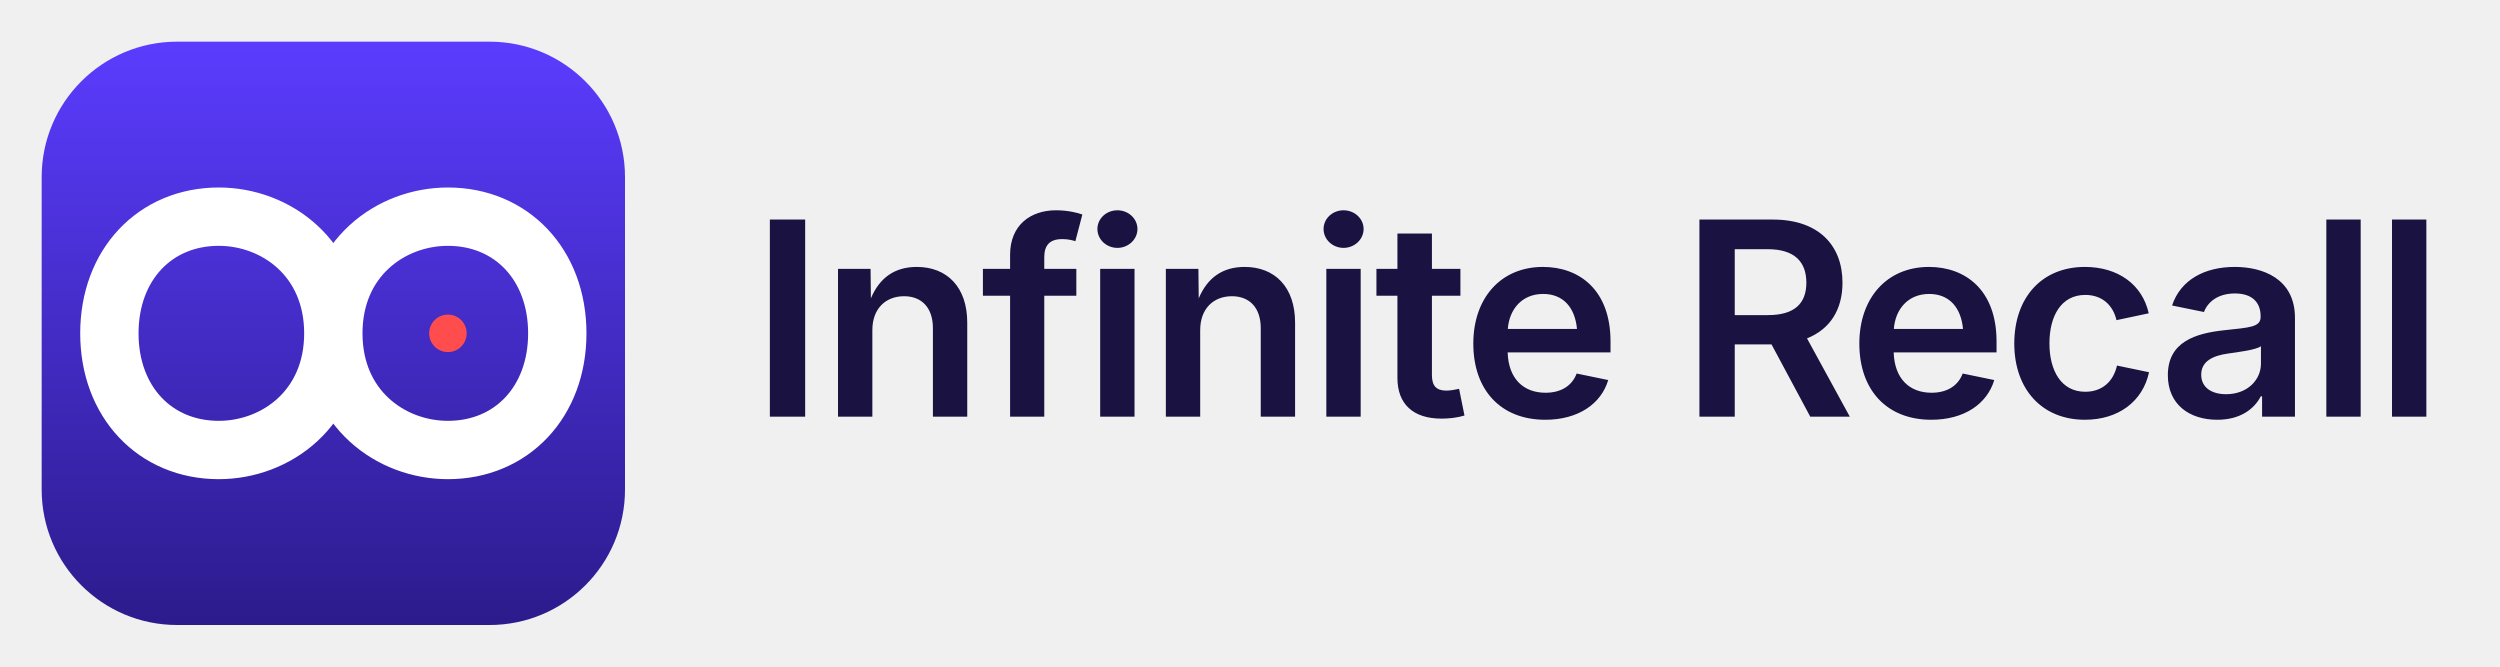
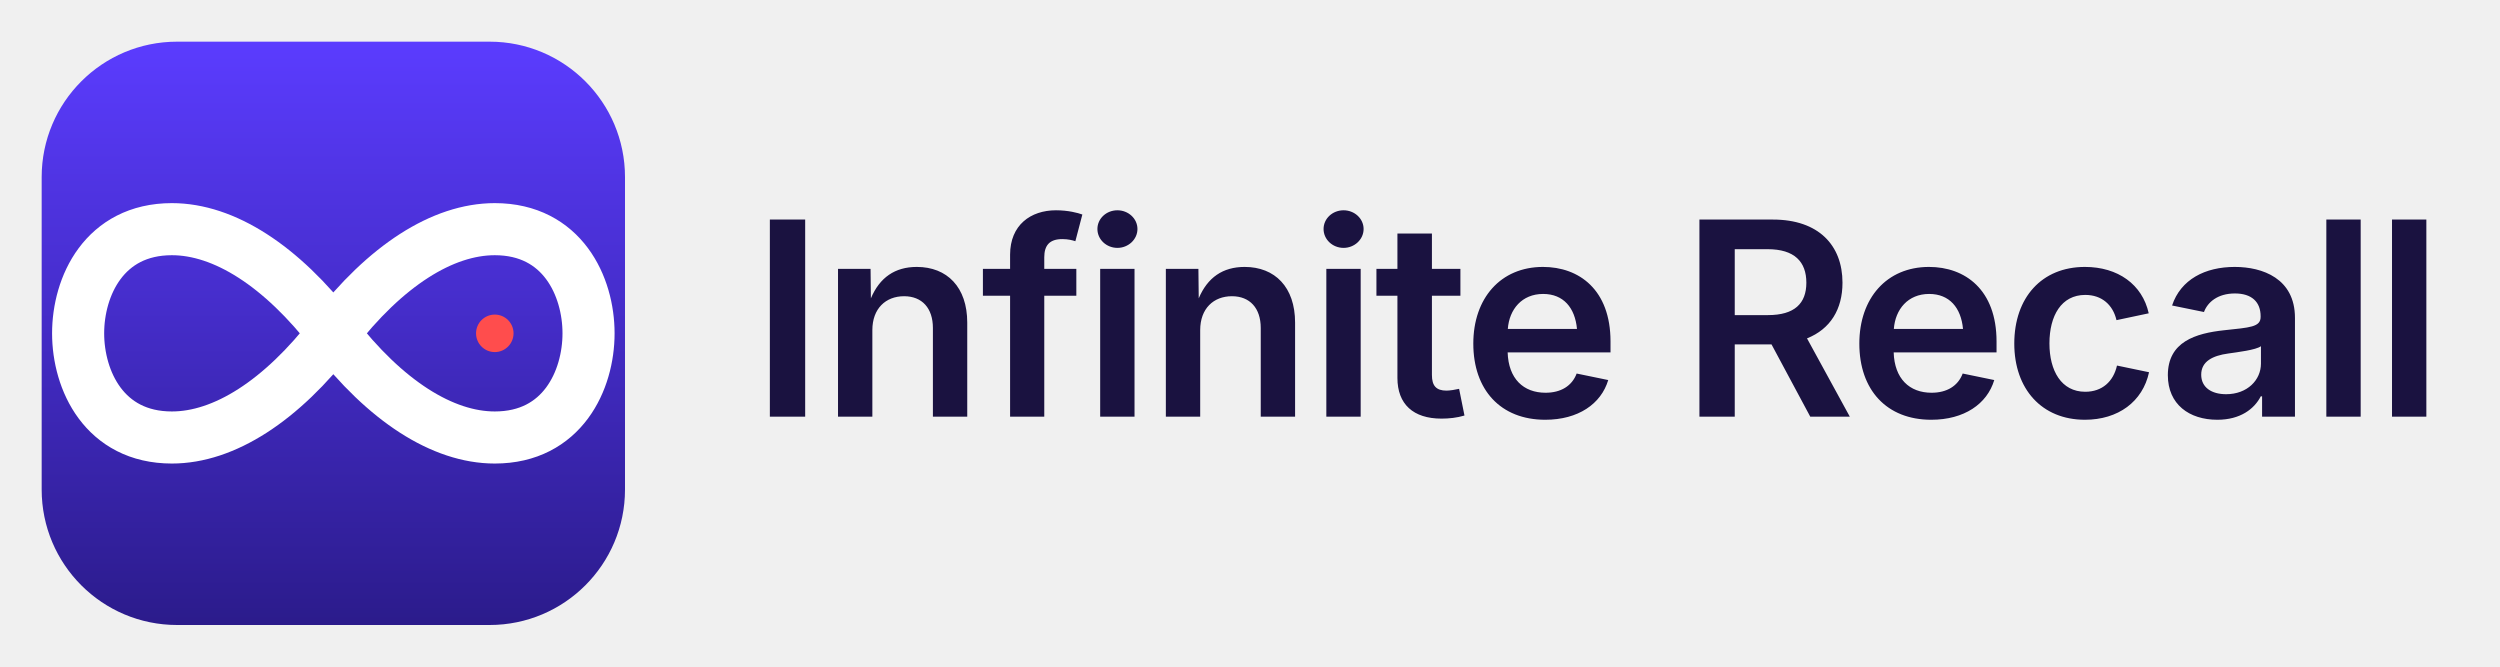
<svg xmlns="http://www.w3.org/2000/svg" viewBox="0 0 240 64" role="img" aria-label="Infinite Recall">
  <defs>
    <linearGradient id="wm-bg" x1="0" y1="0" x2="0" y2="1">
      <stop offset="0" stop-color="#5B3CFF" />
      <stop offset="1" stop-color="#2B1B8B" />
    </linearGradient>
    <style>
      .wm { font-family: -apple-system, BlinkMacSystemFont, "SF Pro Display", "Helvetica Neue", system-ui, sans-serif;
            font-weight: 600;
            font-size: 26px;
            letter-spacing: -0.5px;
            fill: #1A1240; }
    </style>
  </defs>
  <g transform="translate(4 4)">
    <rect width="56" height="56" rx="13" ry="13" fill="url(#wm-bg)" />
    <g transform="translate(28 28)">
-       <path d="M 0 0                C 0 -7.2, 5.5 -11.2, 11 -11.2                C 17.1 -11.2, 21.5 -6.6, 21.5 0                C 21.5 6.6, 17.1 11.2, 11 11.2                C 5.5 11.2, 0 7.2, 0 0                C 0 -7.2, -5.5 -11.2, -11 -11.2                C -17.1 -11.2, -21.5 -6.6, -21.5 0                C -21.5 6.6, -17.1 11.2, -11 11.2                C -5.5 11.2, 0 7.2, 0 0 Z" fill="none" stroke="#FFFFFF" stroke-width="5.6" stroke-linecap="round" stroke-linejoin="round" />
-       <circle cx="11" cy="0" r="1.8" fill="#FF4D4D" />
+       <path d="M 0 0                C 5 -6.5, 10.5 -10, 15.5 -10                C 22 -10, 24.5 -4.5, 24.5 0                C 24.5 4.5, 22 10, 15.5 10                C 10.5 10, 5 6.5, 0 0                C -5 -6.5, -10.5 -10, -15.5 -10                C -22 -10, -24.5 -4.5, -24.5 0                C -24.5 4.5, -22 10, -15.5 10                C -10.5 10, -5 6.5, 0 0 Z" fill="none" stroke="#FFFFFF" stroke-width="5.0" stroke-linecap="round" stroke-linejoin="round" />
+       <circle cx="15.5" cy="0" r="1.8" fill="#FF4D4D" />
    </g>
  </g>
  <text class="wm" x="72" y="40">Infinite Recall</text>
</svg>
